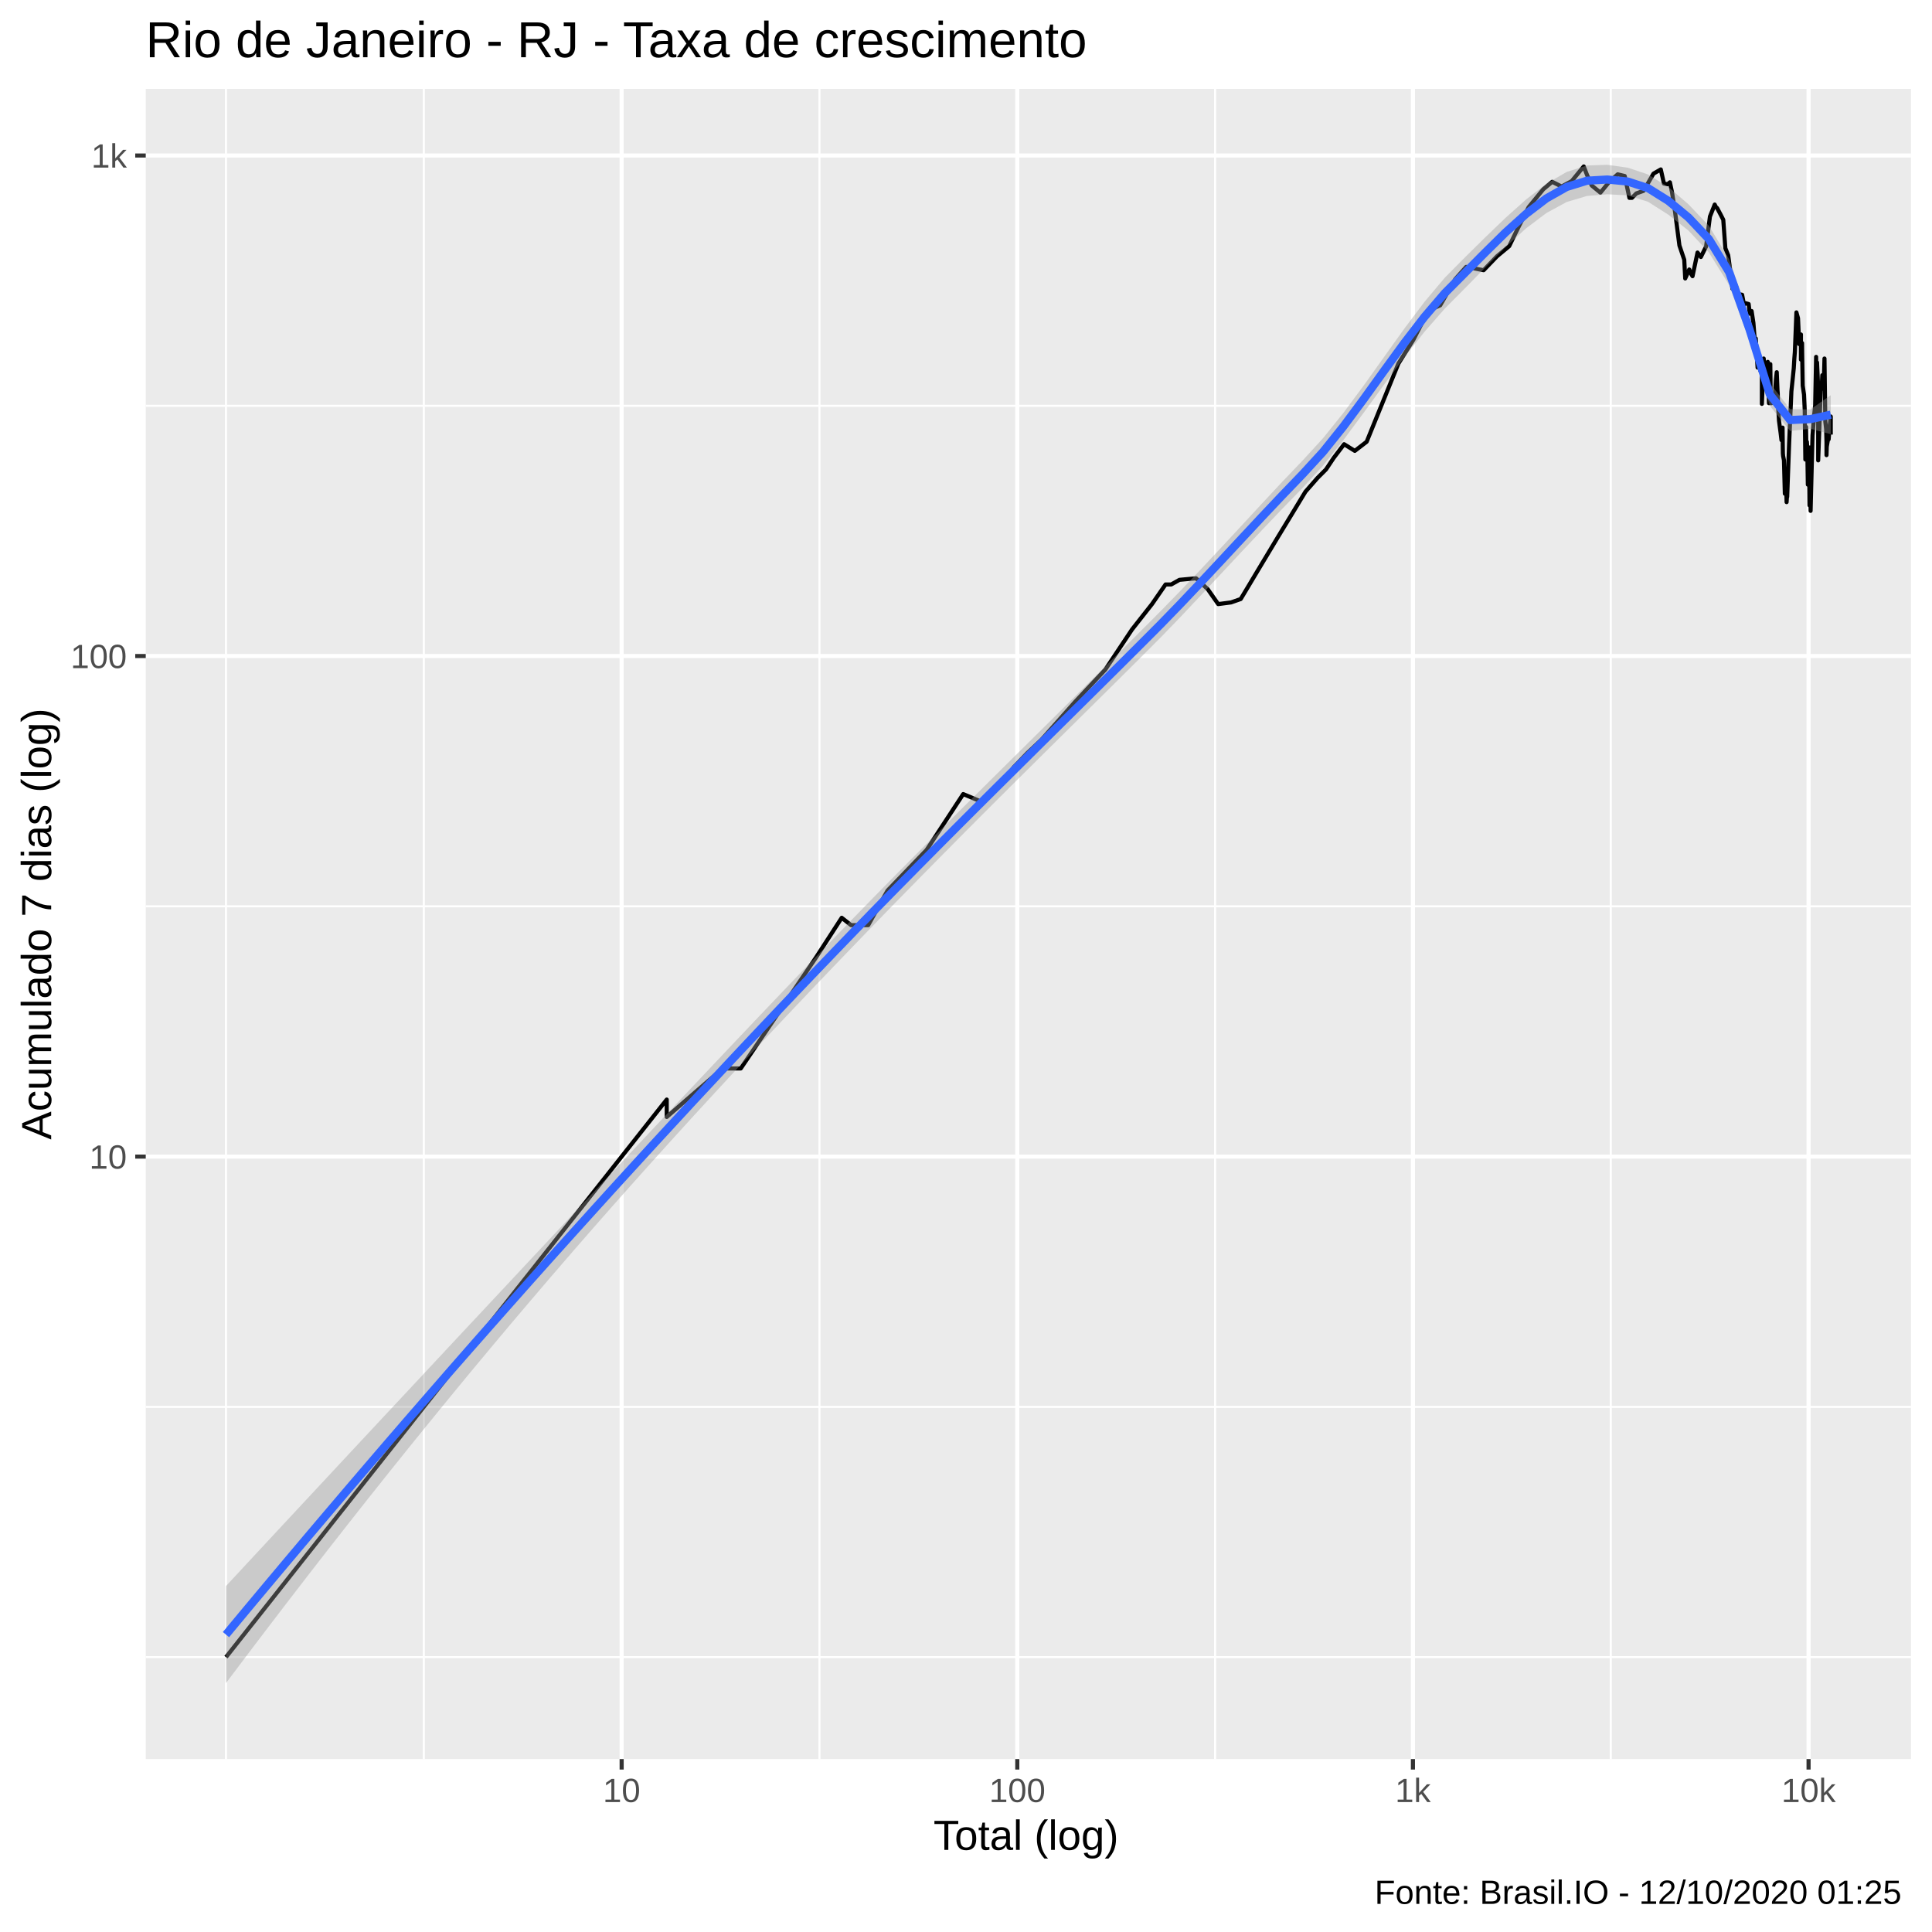
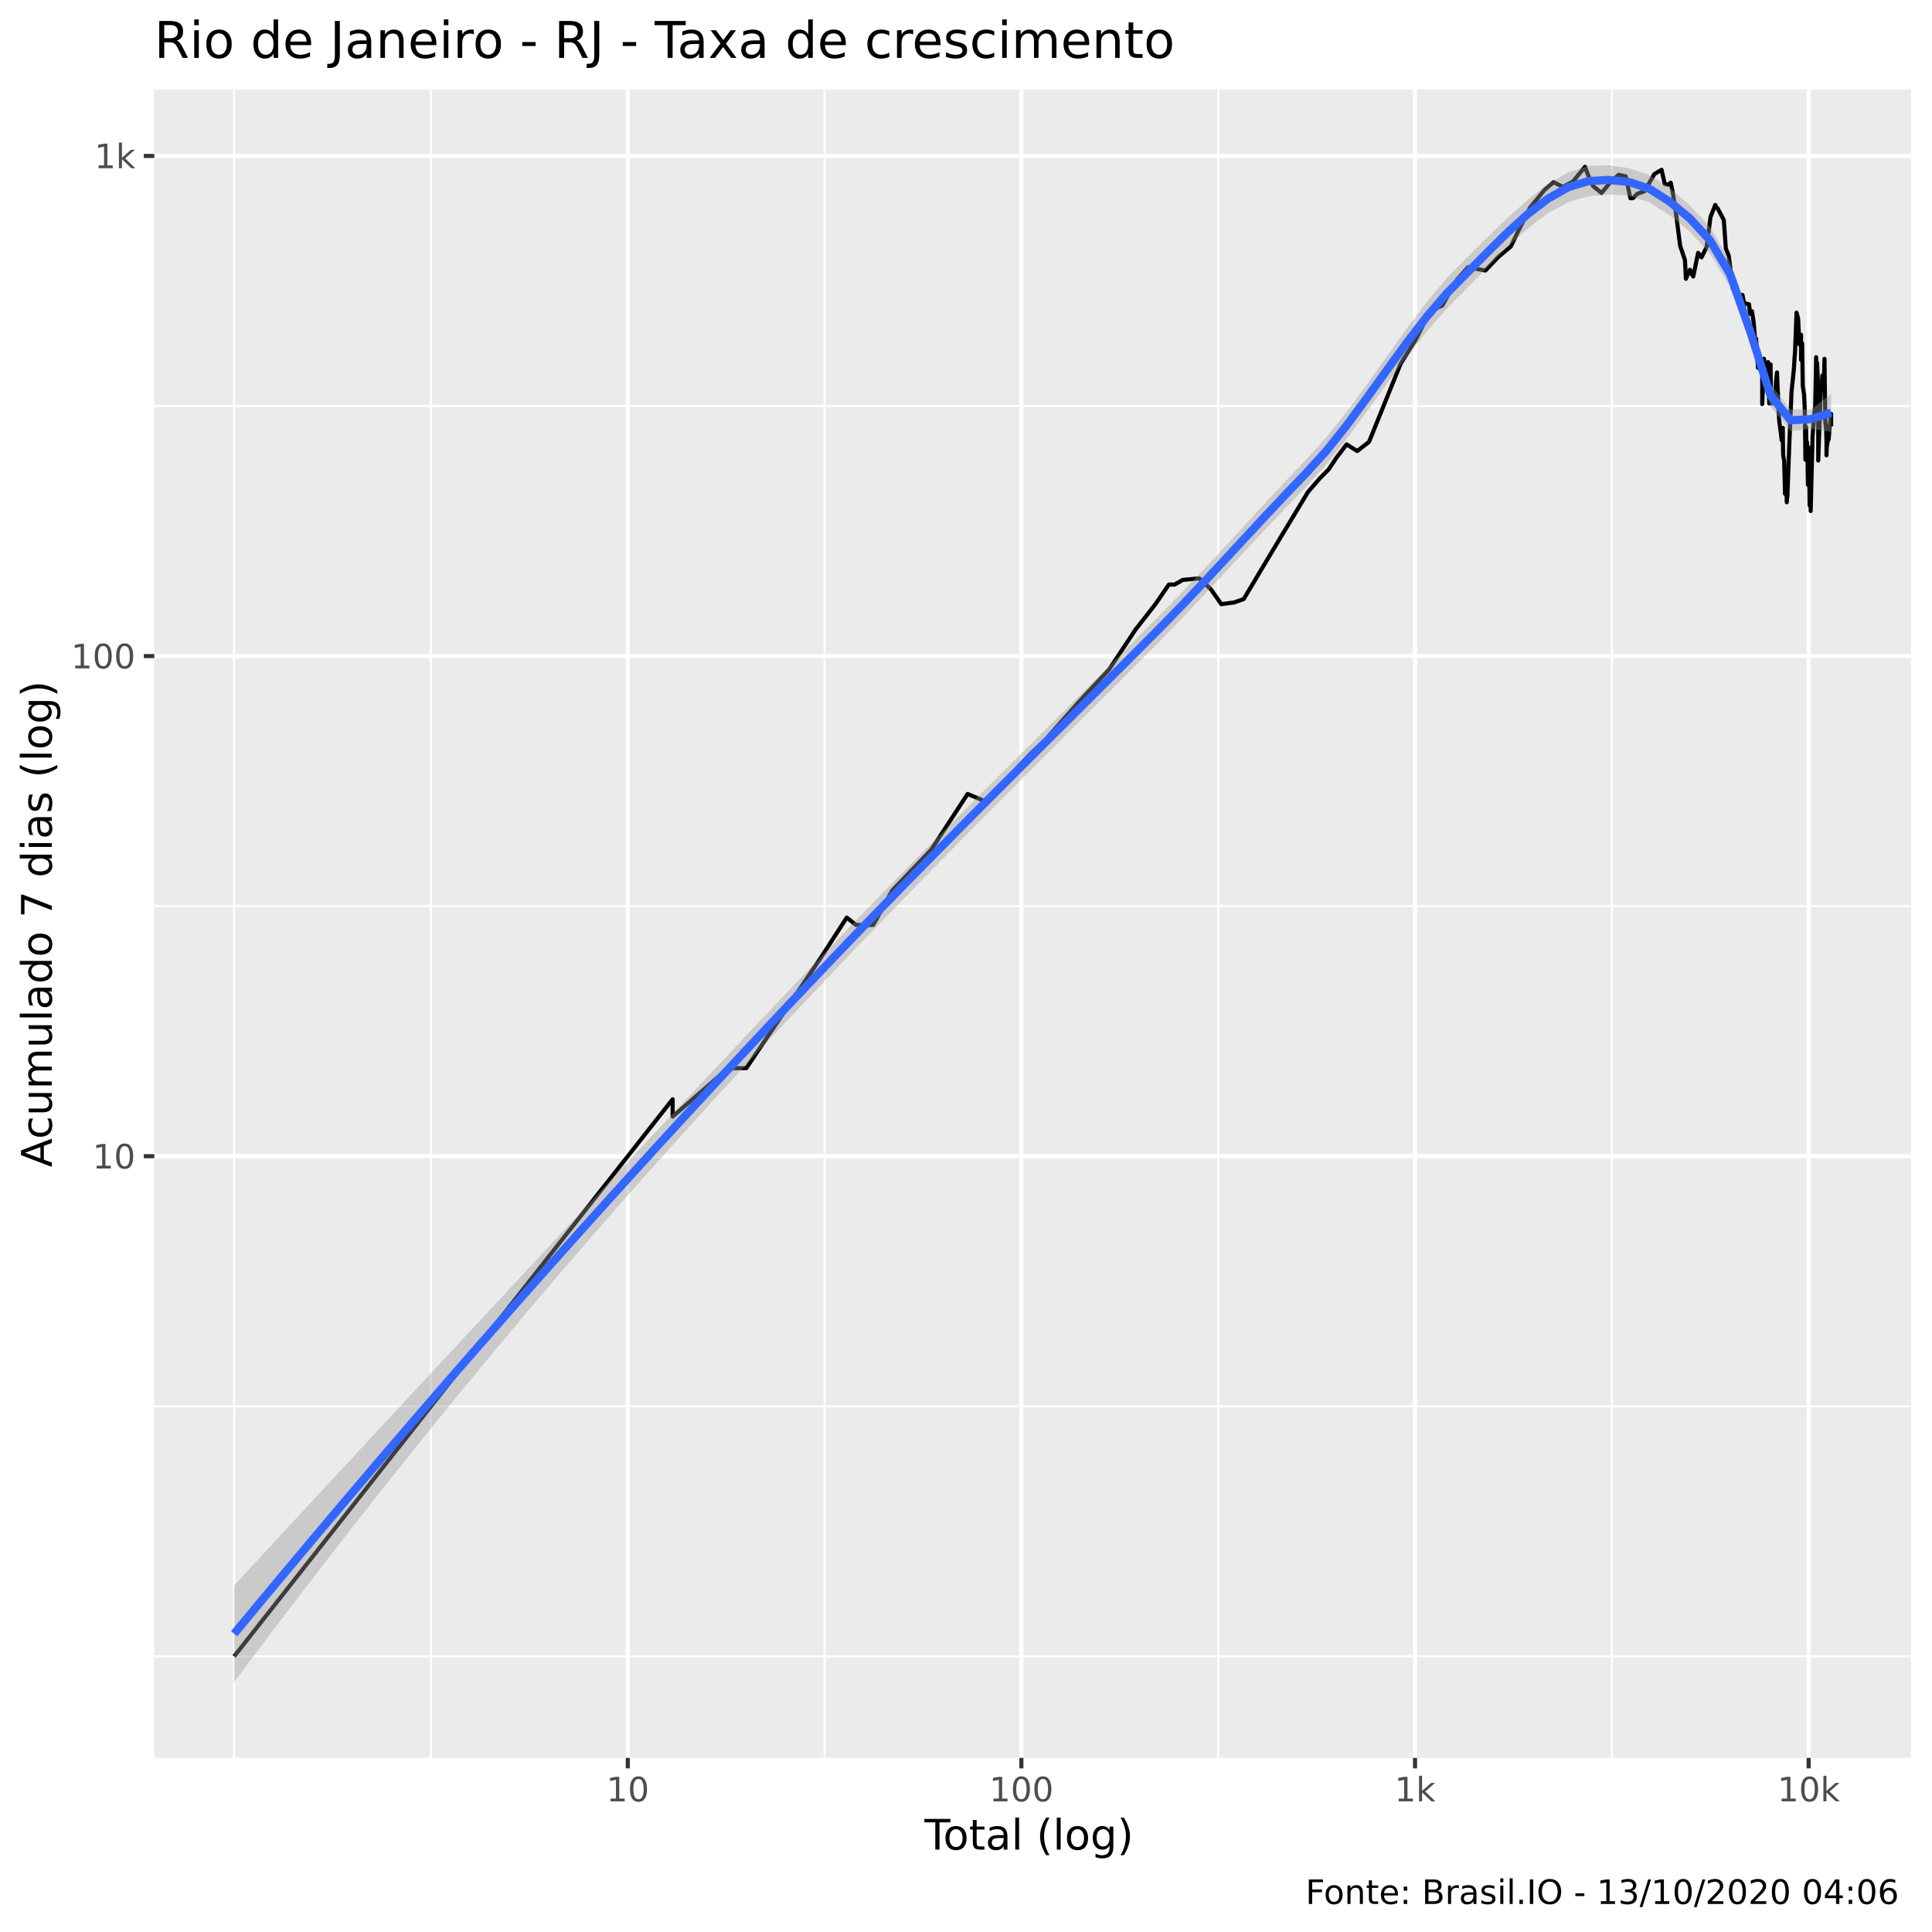
<svg xmlns="http://www.w3.org/2000/svg" viewBox="0 0 504.00 504.00">
  <defs>
    <style type="text/css">
    line, polyline, polygon, path, rect, circle {
      fill: none;
      stroke: #000000;
      stroke-linecap: round;
      stroke-linejoin: round;
      stroke-miterlimit: 10.00;
    }
  </style>
  </defs>
  <rect width="100%" height="100%" style="stroke: none; fill: #FFFFFF;" />
-   <rect x="-0" y="0.00" width="504.00" height="504.00" style="stroke-width: 1.07; stroke: #FFFFFF; fill: #FFFFFF;" />
+   <rect x="0" y="0.00" width="504.00" height="504.00" style="stroke-width: 1.07; stroke: #FFFFFF; fill: #FFFFFF;" />
  <defs>
-     <clipPath id="cpMzguMDJ8NDk4LjUyfDQ1OC44OHwyMy4xOQ==">
-       <rect x="38.02" y="23.19" width="460.50" height="435.69" />
+     <clipPath id="cpNDAuMjV8NDk4LjUyfDQ1OC41N3wyMy4zMw==">
+       <rect x="40.25" y="23.33" width="458.27" height="435.24" />
    </clipPath>
  </defs>
-   <rect x="38.02" y="23.19" width="460.50" height="435.69" style="stroke-width: 1.07; stroke: none; fill: #EBEBEB;" clip-path="url(#cpMzguMDJ8NDk4LjUyfDQ1OC44OHwyMy4xOQ==)" />
-   <polyline points="38.02,432.30 498.52,432.30 " style="stroke-width: 0.53; stroke: #FFFFFF; stroke-linecap: butt;" clip-path="url(#cpMzguMDJ8NDk4LjUyfDQ1OC44OHwyMy4xOQ==)" />
-   <polyline points="38.02,367.01 498.52,367.01 " style="stroke-width: 0.53; stroke: #FFFFFF; stroke-linecap: butt;" clip-path="url(#cpMzguMDJ8NDk4LjUyfDQ1OC44OHwyMy4xOQ==)" />
-   <polyline points="38.02,236.43 498.52,236.43 " style="stroke-width: 0.53; stroke: #FFFFFF; stroke-linecap: butt;" clip-path="url(#cpMzguMDJ8NDk4LjUyfDQ1OC44OHwyMy4xOQ==)" />
-   <polyline points="38.02,105.86 498.52,105.86 " style="stroke-width: 0.53; stroke: #FFFFFF; stroke-linecap: butt;" clip-path="url(#cpMzguMDJ8NDk4LjUyfDQ1OC44OHwyMy4xOQ==)" />
-   <polyline points="58.95,458.88 58.95,23.19 " style="stroke-width: 0.53; stroke: #FFFFFF; stroke-linecap: butt;" clip-path="url(#cpMzguMDJ8NDk4LjUyfDQ1OC44OHwyMy4xOQ==)" />
-   <polyline points="110.56,458.88 110.56,23.19 " style="stroke-width: 0.53; stroke: #FFFFFF; stroke-linecap: butt;" clip-path="url(#cpMzguMDJ8NDk4LjUyfDQ1OC44OHwyMy4xOQ==)" />
-   <polyline points="213.77,458.88 213.77,23.19 " style="stroke-width: 0.53; stroke: #FFFFFF; stroke-linecap: butt;" clip-path="url(#cpMzguMDJ8NDk4LjUyfDQ1OC44OHwyMy4xOQ==)" />
-   <polyline points="316.98,458.88 316.98,23.19 " style="stroke-width: 0.53; stroke: #FFFFFF; stroke-linecap: butt;" clip-path="url(#cpMzguMDJ8NDk4LjUyfDQ1OC44OHwyMy4xOQ==)" />
-   <polyline points="420.20,458.88 420.20,23.19 " style="stroke-width: 0.53; stroke: #FFFFFF; stroke-linecap: butt;" clip-path="url(#cpMzguMDJ8NDk4LjUyfDQ1OC44OHwyMy4xOQ==)" />
-   <polyline points="38.02,301.72 498.52,301.72 " style="stroke-width: 1.07; stroke: #FFFFFF; stroke-linecap: butt;" clip-path="url(#cpMzguMDJ8NDk4LjUyfDQ1OC44OHwyMy4xOQ==)" />
-   <polyline points="38.02,171.14 498.52,171.14 " style="stroke-width: 1.07; stroke: #FFFFFF; stroke-linecap: butt;" clip-path="url(#cpMzguMDJ8NDk4LjUyfDQ1OC44OHwyMy4xOQ==)" />
-   <polyline points="38.02,40.57 498.52,40.57 " style="stroke-width: 1.07; stroke: #FFFFFF; stroke-linecap: butt;" clip-path="url(#cpMzguMDJ8NDk4LjUyfDQ1OC44OHwyMy4xOQ==)" />
-   <polyline points="162.17,458.88 162.17,23.19 " style="stroke-width: 1.07; stroke: #FFFFFF; stroke-linecap: butt;" clip-path="url(#cpMzguMDJ8NDk4LjUyfDQ1OC44OHwyMy4xOQ==)" />
-   <polyline points="265.38,458.88 265.38,23.19 " style="stroke-width: 1.07; stroke: #FFFFFF; stroke-linecap: butt;" clip-path="url(#cpMzguMDJ8NDk4LjUyfDQ1OC44OHwyMy4xOQ==)" />
-   <polyline points="368.59,458.88 368.59,23.19 " style="stroke-width: 1.07; stroke: #FFFFFF; stroke-linecap: butt;" clip-path="url(#cpMzguMDJ8NDk4LjUyfDQ1OC44OHwyMy4xOQ==)" />
-   <polyline points="471.80,458.88 471.80,23.19 " style="stroke-width: 1.07; stroke: #FFFFFF; stroke-linecap: butt;" clip-path="url(#cpMzguMDJ8NDk4LjUyfDQ1OC44OHwyMy4xOQ==)" />
-   <polyline points="58.95,432.30 108.20,370.00 131.10,341.03 139.27,330.69 139.27,330.69 157.44,307.70 173.93,286.84 173.93,291.38 188.51,278.73 193.24,278.73 212.88,249.76 219.58,239.42 222.01,241.34 226.49,241.34 231.53,232.32 241.73,221.71 251.27,207.15 256.48,209.33 261.64,204.03 264.47,200.11 267.99,196.45 271.64,193.02 280.46,183.09 288.36,174.65 295.31,164.21 300.52,157.59 304.06,152.47 305.54,152.47 307.69,151.26 312.01,150.86 315.07,153.71 317.79,157.59 321.15,157.15 323.66,156.27 325.45,153.29 328.07,148.91 333.39,140.06 337.16,133.86 340.55,128.27 343.71,124.66 345.92,122.45 347.95,119.41 350.64,115.88 353.43,117.62 356.52,115.24 364.80,94.84 368.68,88.69 372.54,81.14 373.91,80.44 375.70,79.65 379.62,72.84 382.47,69.63 387.03,70.49 390.52,66.86 393.70,64.22 395.95,59.59 398.75,54.08 402.59,49.38 404.92,47.43 407.38,48.66 410.02,47.24 413.15,43.42 414.02,45.67 415.24,48.40 417.50,50.25 419.81,47.43 422.01,45.48 423.84,45.92 425.06,51.61 425.73,51.61 426.88,50.45 428.76,49.78 431.34,45.30 433.25,44.20 434.07,47.88 435.01,48.07 435.63,47.56 436.17,50.12 436.98,55.32 438.11,64.04 439.37,67.77 439.62,72.64 440.67,70.30 441.12,71.36 441.53,72.05 442.83,65.88 443.71,67.04 445.07,64.30 446.07,56.50 447.32,53.36 447.63,54.01 447.96,54.29 448.90,56.06 449.55,57.34 450.09,64.74 450.83,66.59 451.56,71.95 451.75,73.35 451.92,75.30 452.84,74.47 453.30,76.46 453.78,76.78 454.46,76.89 454.97,79.54 455.16,79.31 455.33,79.09 456.17,79.31 456.46,81.84 456.94,81.14 457.41,84.23 457.71,88.03 457.76,90.85 458.03,88.30 458.50,95.89 458.91,92.67 459.20,96.64 459.62,97.41 459.62,105.36 460.10,93.53 460.28,95.74 460.64,97.88 461.16,94.40 461.31,98.03 461.47,105.18 461.82,94.99 461.93,105.18 462.10,105.18 462.49,103.78 463.02,102.93 463.29,98.98 463.50,97.10 463.69,101.75 463.76,102.59 463.83,105.54 464.09,109.80 464.51,112.96 464.73,114.82 465.02,111.55 465.07,116.52 465.10,118.28 465.16,118.96 465.38,120.10 465.61,128.80 465.90,124.91 466.07,130.99 466.14,129.89 466.20,128.00 466.22,129.61 466.73,115.66 467.32,102.08 467.71,98.35 467.94,96.04 468.09,93.53 468.22,91.82 468.63,81.49 469.05,83.02 469.35,89.76 469.81,87.25 469.81,93.82 470.10,89.49 470.13,92.11 470.27,100.59 470.61,102.93 470.80,106.98 470.96,119.87 471.14,111.36 471.26,118.73 471.36,115.24 471.46,116.74 471.61,126.43 471.92,119.41 472.04,131.84 472.13,116.74 472.31,123.18 472.32,128.00 472.33,133.27 472.83,113.57 473.26,108.28 473.52,105.72 473.77,93.10 473.86,98.98 473.97,95.59 474.01,94.55 474.31,101.25 474.31,120.10 474.96,101.91 475.22,101.08 475.39,97.88 475.45,99.46 475.48,99.94 475.77,100.10 475.95,93.53 476.17,109.99 476.39,111.95 476.48,115.45 476.48,118.73 476.55,116.52 476.87,114.61 477.04,114.61 477.33,110.96 477.59,108.65 477.59,113.37 477.59,113.37 " style="stroke-width: 1.07; stroke-linecap: butt;" clip-path="url(#cpMzguMDJ8NDk4LjUyfDQ1OC44OHwyMy4xOQ==)" />
-   <polygon points="58.95,413.76 64.25,408.05 69.55,402.35 74.85,396.65 80.15,390.96 85.45,385.27 90.75,379.58 96.05,373.90 101.35,368.22 106.65,362.55 111.95,356.87 117.24,351.20 122.54,345.53 127.84,339.87 133.14,334.20 138.44,328.53 143.74,322.87 149.04,317.20 154.34,311.54 159.64,305.88 164.94,300.23 170.24,294.58 175.54,288.94 180.83,283.30 186.13,277.68 191.43,272.08 196.73,266.49 202.03,260.92 207.33,255.37 212.63,249.85 217.93,244.35 223.23,238.88 228.53,233.45 233.83,228.06 239.13,222.72 244.43,217.41 249.72,212.13 255.02,206.87 260.32,201.61 265.62,196.36 270.92,191.12 276.22,185.87 281.52,180.61 286.82,175.35 292.12,170.07 297.42,164.79 302.72,159.48 308.02,154.04 313.31,148.47 318.61,142.81 323.91,137.09 329.21,131.36 334.51,125.68 339.81,120.13 345.11,114.35 350.41,107.76 355.71,100.62 361.01,93.19 366.31,85.78 371.61,78.74 376.90,72.45 382.20,67.10 387.50,61.87 392.80,56.78 398.10,52.04 403.40,47.94 408.70,44.85 414.00,43.17 419.30,42.99 424.60,43.74 429.90,45.51 435.20,48.77 440.49,53.32 445.79,58.90 451.09,67.64 456.39,82.85 461.69,99.96 466.99,106.74 472.29,106.81 477.59,103.08 477.59,113.26 472.29,111.85 466.99,112.42 461.69,105.85 456.39,88.96 451.09,74.36 445.79,65.85 440.49,60.17 435.20,55.99 429.90,52.63 424.60,50.96 419.30,50.68 414.00,51.12 408.70,52.69 403.40,55.58 398.10,59.57 392.80,64.41 387.50,69.74 382.20,75.17 376.90,80.50 371.61,86.55 366.31,93.27 361.01,100.42 355.71,107.72 350.41,114.86 345.11,121.50 339.81,127.28 334.51,132.73 329.21,138.29 323.91,143.92 318.61,149.60 313.31,155.27 308.02,160.88 302.72,166.36 297.42,171.67 292.12,176.94 286.82,182.19 281.52,187.43 276.22,192.68 270.92,197.93 265.62,203.19 260.32,208.46 255.02,213.76 249.72,219.09 244.43,224.44 239.13,229.81 233.83,235.22 228.53,240.66 223.23,246.14 217.93,251.65 212.63,257.19 207.33,262.77 202.03,268.38 196.73,274.03 191.43,279.72 186.13,285.45 180.83,291.22 175.54,297.04 170.24,302.91 164.94,308.83 159.64,314.80 154.34,320.83 149.04,326.92 143.74,333.06 138.44,339.26 133.14,345.51 127.84,351.83 122.54,358.20 117.24,364.63 111.95,371.12 106.65,377.66 101.35,384.26 96.05,390.92 90.75,397.64 85.45,404.40 80.15,411.23 74.85,418.11 69.55,425.04 64.25,432.03 58.95,439.07 " style="stroke-width: 0.00; stroke: none; fill: #999999; fill-opacity: 0.40;" clip-path="url(#cpMzguMDJ8NDk4LjUyfDQ1OC44OHwyMy4xOQ==)" />
-   <polyline points="58.95,413.76 64.25,408.05 69.55,402.35 74.85,396.65 80.15,390.96 85.45,385.27 90.75,379.58 96.05,373.90 101.35,368.22 106.65,362.55 111.95,356.87 117.24,351.20 122.54,345.53 127.84,339.87 133.14,334.20 138.44,328.53 143.74,322.87 149.04,317.20 154.34,311.54 159.64,305.88 164.94,300.23 170.24,294.58 175.54,288.94 180.83,283.30 186.13,277.68 191.43,272.08 196.73,266.49 202.03,260.92 207.33,255.37 212.63,249.85 217.93,244.35 223.23,238.88 228.53,233.45 233.83,228.06 239.13,222.72 244.43,217.41 249.72,212.13 255.02,206.87 260.32,201.61 265.62,196.36 270.92,191.12 276.22,185.87 281.52,180.61 286.82,175.35 292.12,170.07 297.42,164.79 302.72,159.48 308.02,154.04 313.31,148.47 318.61,142.81 323.91,137.09 329.21,131.36 334.51,125.68 339.81,120.13 345.11,114.35 350.41,107.76 355.71,100.62 361.01,93.19 366.31,85.78 371.61,78.74 376.90,72.45 382.20,67.10 387.50,61.87 392.80,56.78 398.10,52.04 403.40,47.94 408.70,44.85 414.00,43.17 419.30,42.99 424.60,43.74 429.90,45.51 435.20,48.77 440.49,53.32 445.79,58.90 451.09,67.64 456.39,82.85 461.69,99.96 466.99,106.74 472.29,106.81 477.59,103.08 " style="stroke-width: 2.13; stroke: none;" clip-path="url(#cpMzguMDJ8NDk4LjUyfDQ1OC44OHwyMy4xOQ==)" />
-   <polyline points="477.59,113.26 472.29,111.85 466.99,112.42 461.69,105.85 456.39,88.96 451.09,74.36 445.79,65.85 440.49,60.17 435.20,55.99 429.90,52.63 424.60,50.96 419.30,50.68 414.00,51.12 408.70,52.69 403.40,55.58 398.10,59.57 392.80,64.41 387.50,69.74 382.20,75.17 376.90,80.50 371.61,86.55 366.31,93.27 361.01,100.42 355.71,107.72 350.41,114.86 345.11,121.50 339.81,127.28 334.51,132.73 329.21,138.29 323.91,143.92 318.61,149.60 313.31,155.27 308.02,160.88 302.72,166.36 297.42,171.67 292.12,176.94 286.82,182.19 281.52,187.43 276.22,192.68 270.92,197.93 265.62,203.19 260.32,208.46 255.02,213.76 249.72,219.09 244.43,224.44 239.13,229.81 233.83,235.22 228.53,240.66 223.23,246.14 217.93,251.65 212.63,257.19 207.33,262.77 202.03,268.38 196.73,274.03 191.43,279.72 186.13,285.45 180.83,291.22 175.54,297.04 170.24,302.91 164.94,308.83 159.64,314.80 154.34,320.83 149.04,326.92 143.74,333.06 138.44,339.26 133.14,345.51 127.84,351.83 122.54,358.20 117.24,364.63 111.95,371.12 106.65,377.66 101.35,384.26 96.05,390.92 90.75,397.64 85.45,404.40 80.15,411.23 74.85,418.11 69.55,425.04 64.25,432.03 58.95,439.07 " style="stroke-width: 2.13; stroke: none;" clip-path="url(#cpMzguMDJ8NDk4LjUyfDQ1OC44OHwyMy4xOQ==)" />
-   <polyline points="58.95,426.42 64.25,420.04 69.55,413.70 74.85,407.38 80.15,401.09 85.45,394.84 90.75,388.61 96.05,382.41 101.35,376.24 106.65,370.10 111.95,364.00 117.24,357.92 122.54,351.87 127.84,345.85 133.14,339.86 138.44,333.89 143.74,327.96 149.04,322.06 154.34,316.19 159.64,310.34 164.94,304.53 170.24,298.74 175.54,292.99 180.83,287.26 186.13,281.57 191.43,275.90 196.73,270.26 202.03,264.65 207.33,259.07 212.63,253.52 217.93,248.00 223.23,242.51 228.53,237.05 233.83,231.64 239.13,226.27 244.43,220.92 249.72,215.61 255.02,210.31 260.32,205.04 265.62,199.78 270.92,194.52 276.22,189.27 281.52,184.02 286.82,178.77 292.12,173.51 297.42,168.23 302.72,162.92 308.02,157.46 313.31,151.87 318.61,146.20 323.91,140.50 329.21,134.82 334.51,129.21 339.81,123.70 345.11,117.92 350.41,111.31 355.71,104.17 361.01,96.80 366.31,89.53 371.61,82.65 376.90,76.47 382.20,71.14 387.50,65.81 392.80,60.59 398.10,55.81 403.40,51.76 408.70,48.77 414.00,47.14 419.30,46.83 424.60,47.35 429.90,49.07 435.20,52.38 440.49,56.75 445.79,62.37 451.09,71.00 456.39,85.91 461.69,102.91 466.99,109.58 472.29,109.33 477.59,108.17 " style="stroke-width: 2.13; stroke: #3366FF; stroke-linecap: butt;" clip-path="url(#cpMzguMDJ8NDk4LjUyfDQ1OC44OHwyMy4xOQ==)" />
+   <rect x="40.25" y="23.33" width="458.27" height="435.24" style="stroke-width: 1.07; stroke: none; fill: #EBEBEB;" clip-path="url(#cpNDAuMjV8NDk4LjUyfDQ1OC41N3wyMy4zMw==)" />
+   <polyline points="40.25,432.10 498.52,432.10 " style="stroke-width: 0.53; stroke: #FFFFFF; stroke-linecap: butt;" clip-path="url(#cpNDAuMjV8NDk4LjUyfDQ1OC41N3wyMy4zMw==)" />
+   <polyline points="40.25,366.86 498.52,366.86 " style="stroke-width: 0.53; stroke: #FFFFFF; stroke-linecap: butt;" clip-path="url(#cpNDAuMjV8NDk4LjUyfDQ1OC41N3wyMy4zMw==)" />
+   <polyline points="40.25,236.39 498.52,236.39 " style="stroke-width: 0.53; stroke: #FFFFFF; stroke-linecap: butt;" clip-path="url(#cpNDAuMjV8NDk4LjUyfDQ1OC41N3wyMy4zMw==)" />
+   <polyline points="40.25,105.91 498.52,105.91 " style="stroke-width: 0.53; stroke: #FFFFFF; stroke-linecap: butt;" clip-path="url(#cpNDAuMjV8NDk4LjUyfDQ1OC41N3wyMy4zMw==)" />
+   <polyline points="61.08,458.57 61.08,23.33 " style="stroke-width: 0.53; stroke: #FFFFFF; stroke-linecap: butt;" clip-path="url(#cpNDAuMjV8NDk4LjUyfDQ1OC41N3wyMy4zMw==)" />
+   <polyline points="112.43,458.57 112.43,23.33 " style="stroke-width: 0.53; stroke: #FFFFFF; stroke-linecap: butt;" clip-path="url(#cpNDAuMjV8NDk4LjUyfDQ1OC41N3wyMy4zMw==)" />
+   <polyline points="215.11,458.57 215.11,23.33 " style="stroke-width: 0.53; stroke: #FFFFFF; stroke-linecap: butt;" clip-path="url(#cpNDAuMjV8NDk4LjUyfDQ1OC41N3wyMy4zMw==)" />
+   <polyline points="317.80,458.57 317.80,23.33 " style="stroke-width: 0.53; stroke: #FFFFFF; stroke-linecap: butt;" clip-path="url(#cpNDAuMjV8NDk4LjUyfDQ1OC41N3wyMy4zMw==)" />
+   <polyline points="420.48,458.57 420.48,23.33 " style="stroke-width: 0.53; stroke: #FFFFFF; stroke-linecap: butt;" clip-path="url(#cpNDAuMjV8NDk4LjUyfDQ1OC41N3wyMy4zMw==)" />
+   <polyline points="40.25,301.62 498.52,301.62 " style="stroke-width: 1.07; stroke: #FFFFFF; stroke-linecap: butt;" clip-path="url(#cpNDAuMjV8NDk4LjUyfDQ1OC41N3wyMy4zMw==)" />
+   <polyline points="40.25,171.15 498.52,171.15 " style="stroke-width: 1.07; stroke: #FFFFFF; stroke-linecap: butt;" clip-path="url(#cpNDAuMjV8NDk4LjUyfDQ1OC41N3wyMy4zMw==)" />
+   <polyline points="40.25,40.68 498.52,40.68 " style="stroke-width: 1.07; stroke: #FFFFFF; stroke-linecap: butt;" clip-path="url(#cpNDAuMjV8NDk4LjUyfDQ1OC41N3wyMy4zMw==)" />
+   <polyline points="163.77,458.57 163.77,23.33 " style="stroke-width: 1.07; stroke: #FFFFFF; stroke-linecap: butt;" clip-path="url(#cpNDAuMjV8NDk4LjUyfDQ1OC41N3wyMy4zMw==)" />
+   <polyline points="266.45,458.57 266.45,23.33 " style="stroke-width: 1.07; stroke: #FFFFFF; stroke-linecap: butt;" clip-path="url(#cpNDAuMjV8NDk4LjUyfDQ1OC41N3wyMy4zMw==)" />
+   <polyline points="369.14,458.57 369.14,23.33 " style="stroke-width: 1.07; stroke: #FFFFFF; stroke-linecap: butt;" clip-path="url(#cpNDAuMjV8NDk4LjUyfDQ1OC41N3wyMy4zMw==)" />
+   <polyline points="471.82,458.57 471.82,23.33 " style="stroke-width: 1.07; stroke: #FFFFFF; stroke-linecap: butt;" clip-path="url(#cpNDAuMjV8NDk4LjUyfDQ1OC41N3wyMy4zMw==)" />
+   <polyline points="61.08,432.10 110.08,369.85 132.86,340.90 140.99,330.57 140.99,330.57 159.07,307.59 175.47,286.76 175.47,291.29 189.98,278.65 194.68,278.65 214.22,249.70 220.89,239.37 223.30,241.29 227.77,241.29 232.78,232.28 242.92,221.67 252.42,207.12 257.60,209.30 262.74,204.00 265.55,200.09 269.05,196.44 272.69,193.00 281.46,183.09 289.32,174.66 296.24,164.22 301.41,157.61 304.93,152.49 306.42,152.49 308.55,151.28 312.85,150.88 315.89,153.73 318.60,157.61 321.94,157.16 324.44,156.28 326.22,153.31 328.83,148.93 334.12,140.09 337.87,133.89 341.24,128.30 344.38,124.70 346.58,122.49 348.60,119.46 351.28,115.93 354.05,117.66 357.13,115.29 365.37,94.91 369.23,88.76 373.06,81.21 374.43,80.52 376.22,79.73 380.11,72.93 382.95,69.72 387.49,70.57 390.95,66.95 394.12,64.31 396.36,59.68 399.15,54.18 402.96,49.49 405.28,47.53 407.73,48.76 410.36,47.34 413.47,43.52 414.33,45.77 415.55,48.50 417.80,50.35 420.09,47.53 422.29,45.59 424.11,46.02 425.32,51.71 425.99,51.71 427.13,50.55 429.00,49.88 431.57,45.40 433.46,44.30 434.28,47.98 435.22,48.18 435.84,47.66 436.37,50.22 437.18,55.41 438.30,64.13 439.55,67.85 439.80,72.73 440.85,70.38 441.29,71.44 441.71,72.13 442.99,65.96 443.87,67.13 445.23,64.39 446.22,56.60 447.46,53.46 447.78,54.10 448.10,54.39 449.04,56.15 449.69,57.43 450.22,64.82 450.96,66.68 451.68,72.03 451.87,73.43 452.04,75.38 452.95,74.55 453.41,76.54 453.89,76.86 454.57,76.97 455.07,79.61 455.26,79.39 455.43,79.16 456.27,79.39 456.56,81.91 457.04,81.21 457.51,84.31 457.80,88.10 457.85,90.92 458.12,88.37 458.59,95.95 458.99,92.74 459.29,96.71 459.71,97.48 459.71,105.42 460.19,93.60 460.36,95.80 460.72,97.94 461.24,94.47 461.38,98.10 461.54,105.24 461.89,95.06 462.00,105.24 462.17,105.24 462.56,103.84 463.08,102.98 463.35,99.04 463.57,97.17 463.75,101.81 463.82,102.64 463.89,105.60 464.15,109.85 464.57,113.01 464.79,114.87 465.08,111.61 465.13,116.57 465.16,118.33 465.21,119.00 465.43,120.14 465.66,128.84 465.95,124.95 466.12,131.03 466.19,129.92 466.25,128.04 466.27,129.65 466.78,115.71 467.36,102.14 467.75,98.41 467.98,96.10 468.13,93.60 468.26,91.89 468.66,81.56 469.08,83.10 469.39,89.83 469.84,87.32 469.84,93.89 470.13,89.56 470.16,92.17 470.29,100.65 470.63,102.98 470.82,107.04 470.98,119.91 471.16,111.41 471.29,118.78 471.38,115.29 471.48,116.79 471.63,126.47 471.94,119.46 472.06,131.87 472.15,116.79 472.32,123.22 472.34,128.04 472.35,133.31 472.85,113.62 473.27,108.33 473.53,105.77 473.78,93.17 473.87,99.04 473.98,95.65 474.02,94.61 474.32,101.31 474.32,120.14 474.97,101.97 475.23,101.14 475.40,97.94 475.46,99.52 475.49,100.00 475.77,100.16 475.95,93.60 476.17,110.04 476.39,112.00 476.48,115.50 476.48,118.78 476.55,116.57 476.87,114.66 477.04,114.66 477.33,111.01 477.58,108.71 477.67,108.90 477.69,107.96 477.69,111.21 " style="stroke-width: 1.07; stroke-linecap: butt;" clip-path="url(#cpNDAuMjV8NDk4LjUyfDQ1OC41N3wyMy4zMw==)" />
+   <polygon points="61.08,413.60 66.36,407.89 71.63,402.19 76.91,396.49 82.18,390.80 87.45,385.11 92.73,379.43 98.00,373.75 103.27,368.08 108.55,362.40 113.82,356.73 119.09,351.06 124.37,345.40 129.64,339.73 134.91,334.07 140.19,328.40 145.46,322.74 150.73,317.08 156.01,311.42 161.28,305.76 166.55,300.11 171.83,294.46 177.10,288.83 182.37,283.20 187.65,277.58 192.92,271.98 198.20,266.39 203.47,260.83 208.74,255.28 214.02,249.76 219.29,244.26 224.56,238.79 229.84,233.36 235.11,227.98 240.38,222.63 245.66,217.32 250.93,212.03 256.20,206.75 261.48,201.49 266.75,196.24 272.02,190.98 277.30,185.72 282.57,180.46 287.84,175.19 293.12,169.92 298.39,164.63 303.67,159.33 308.94,153.89 314.21,148.33 319.49,142.67 324.76,136.95 330.03,131.23 335.31,125.56 340.58,120.03 345.85,114.24 351.13,107.66 356.40,100.52 361.67,93.11 366.95,85.72 372.22,78.71 377.49,72.45 382.77,67.12 388.04,61.89 393.31,56.80 398.59,52.07 403.86,47.99 409.13,44.92 414.41,43.27 419.68,43.11 424.96,43.88 430.23,45.67 435.50,48.96 440.78,53.54 446.05,59.18 451.32,68.17 456.60,83.50 461.87,100.22 467.14,106.84 472.42,106.83 477.69,102.68 477.69,112.64 472.42,111.83 467.14,112.47 461.87,106.06 456.60,89.53 451.32,74.82 446.05,66.09 440.78,60.35 435.50,56.16 430.23,52.76 424.96,51.07 419.68,50.75 414.41,51.18 409.13,52.73 403.86,55.60 398.59,59.57 393.31,64.39 388.04,69.72 382.77,75.14 377.49,80.45 372.22,86.48 366.95,93.18 361.67,100.31 356.40,107.59 351.13,114.72 345.85,121.35 340.58,127.13 335.31,132.58 330.03,138.13 324.76,143.75 319.49,149.42 314.21,155.08 308.94,160.69 303.67,166.16 298.39,171.47 293.12,176.74 287.84,181.99 282.57,187.24 277.30,192.49 272.02,197.75 266.75,203.02 261.48,208.30 256.20,213.61 250.93,218.94 245.66,224.30 240.38,229.68 235.11,235.10 229.84,240.54 224.56,246.01 219.29,251.52 214.02,257.06 208.74,262.64 203.47,268.25 198.20,273.89 192.92,279.58 187.65,285.31 182.37,291.08 177.10,296.90 171.83,302.76 166.55,308.68 161.28,314.65 156.01,320.67 150.73,326.75 145.46,332.89 140.19,339.08 134.91,345.33 129.64,351.64 124.37,358.01 119.09,364.43 113.82,370.92 108.55,377.45 103.27,384.05 98.00,390.70 92.73,397.40 87.45,404.16 82.18,410.98 76.91,417.85 71.63,424.78 66.36,431.76 61.08,438.79 " style="stroke-width: 0.00; stroke: none; fill: #999999; fill-opacity: 0.40;" clip-path="url(#cpNDAuMjV8NDk4LjUyfDQ1OC41N3wyMy4zMw==)" />
+   <polyline points="61.08,413.60 66.36,407.89 71.63,402.19 76.91,396.49 82.18,390.80 87.45,385.11 92.73,379.43 98.00,373.75 103.27,368.08 108.55,362.40 113.82,356.73 119.09,351.06 124.37,345.40 129.64,339.73 134.91,334.07 140.19,328.40 145.46,322.74 150.73,317.08 156.01,311.42 161.28,305.76 166.55,300.11 171.83,294.46 177.10,288.83 182.37,283.20 187.65,277.58 192.92,271.98 198.20,266.39 203.47,260.83 208.74,255.28 214.02,249.76 219.29,244.26 224.56,238.79 229.84,233.36 235.11,227.98 240.38,222.63 245.66,217.32 250.93,212.03 256.20,206.75 261.48,201.49 266.75,196.24 272.02,190.98 277.30,185.72 282.57,180.46 287.84,175.19 293.12,169.92 298.39,164.63 303.67,159.33 308.94,153.89 314.21,148.33 319.49,142.67 324.76,136.95 330.03,131.23 335.31,125.56 340.58,120.03 345.85,114.24 351.13,107.66 356.40,100.52 361.67,93.11 366.95,85.72 372.22,78.71 377.49,72.45 382.77,67.12 388.04,61.89 393.31,56.80 398.59,52.07 403.86,47.99 409.13,44.92 414.41,43.27 419.68,43.11 424.96,43.88 430.23,45.67 435.50,48.96 440.78,53.54 446.05,59.18 451.32,68.17 456.60,83.50 461.87,100.22 467.14,106.84 472.42,106.83 477.69,102.68 " style="stroke-width: 2.13; stroke: none;" clip-path="url(#cpNDAuMjV8NDk4LjUyfDQ1OC41N3wyMy4zMw==)" />
+   <polyline points="477.69,112.64 472.42,111.83 467.14,112.47 461.87,106.06 456.60,89.53 451.32,74.82 446.05,66.09 440.78,60.35 435.50,56.16 430.23,52.76 424.96,51.07 419.68,50.75 414.41,51.18 409.13,52.73 403.86,55.60 398.59,59.57 393.31,64.39 388.04,69.72 382.77,75.14 377.49,80.45 372.22,86.48 366.95,93.18 361.67,100.31 356.40,107.59 351.13,114.72 345.85,121.35 340.58,127.13 335.31,132.58 330.03,138.13 324.76,143.75 319.49,149.42 314.21,155.08 308.94,160.69 303.67,166.16 298.39,171.47 293.12,176.74 287.84,181.99 282.57,187.24 277.30,192.49 272.02,197.75 266.75,203.02 261.48,208.30 256.20,213.61 250.93,218.94 245.66,224.30 240.38,229.68 235.11,235.10 229.84,240.54 224.56,246.01 219.29,251.52 214.02,257.06 208.74,262.64 203.47,268.25 198.20,273.89 192.92,279.58 187.65,285.31 182.37,291.08 177.10,296.90 171.83,302.76 166.55,308.68 161.28,314.65 156.01,320.67 150.73,326.75 145.46,332.89 140.19,339.08 134.91,345.33 129.64,351.64 124.37,358.01 119.09,364.43 113.82,370.92 108.55,377.45 103.27,384.05 98.00,390.70 92.73,397.40 87.45,404.16 82.18,410.98 76.91,417.85 71.63,424.78 66.36,431.76 61.08,438.79 " style="stroke-width: 2.13; stroke: none;" clip-path="url(#cpNDAuMjV8NDk4LjUyfDQ1OC41N3wyMy4zMw==)" />
+   <polyline points="61.08,426.19 66.36,419.82 71.63,413.48 76.91,407.17 82.18,400.89 87.45,394.64 92.73,388.42 98.00,382.22 103.27,376.06 108.55,369.93 113.82,363.82 119.09,357.75 124.37,351.70 129.64,345.69 134.91,339.70 140.19,333.74 145.46,327.81 150.73,321.92 156.01,316.05 161.28,310.21 166.55,304.39 171.83,298.61 177.10,292.86 182.37,287.14 187.65,281.44 192.92,275.78 198.20,270.14 203.47,264.54 208.74,258.96 214.02,253.41 219.29,247.89 224.56,242.40 229.84,236.95 235.11,231.54 240.38,226.16 245.66,220.81 250.93,215.48 256.20,210.18 261.48,204.90 266.75,199.63 272.02,194.36 277.30,189.11 282.57,183.85 287.84,178.59 293.12,173.33 298.39,168.05 303.67,162.74 308.94,157.29 314.21,151.71 319.49,146.04 324.76,140.35 330.03,134.68 335.31,129.07 340.58,123.58 345.85,117.80 351.13,111.19 356.40,104.06 361.67,96.71 366.95,89.45 372.22,82.59 377.49,76.45 382.77,71.13 388.04,65.81 393.31,60.60 398.59,55.82 403.86,51.80 409.13,48.82 414.41,47.23 419.68,46.93 424.96,47.47 430.23,49.22 435.50,52.56 440.78,56.94 446.05,62.64 451.32,71.50 456.60,86.52 461.87,103.14 467.14,109.65 472.42,109.33 477.69,107.66 " style="stroke-width: 2.13; stroke: #3366FF; stroke-linecap: butt;" clip-path="url(#cpNDAuMjV8NDk4LjUyfDQ1OC41N3wyMy4zMw==)" />
  <defs>
    <clipPath id="cpMC4wMHw1MDQuMDB8NTA0LjAwfDAuMDA=">
      <rect x="0.00" y="0.00" width="504.00" height="504.00" />
    </clipPath>
  </defs>
  <g clip-path="url(#cpMC4wMHw1MDQuMDB8NTA0LjAwfDAuMDA=)">
-     <text x="23.30" y="304.87" style="font-size: 8.80px; fill: #4D4D4D; font-family: Arial;" textLength="9.79px" lengthAdjust="spacingAndGlyphs">10</text>
+     <text x="24.13" y="304.83" style="font-size: 8.80px; fill: #4D4D4D; font-family: DejaVu Sans;" textLength="11.20px" lengthAdjust="spacingAndGlyphs">10</text>
  </g>
  <g clip-path="url(#cpMC4wMHw1MDQuMDB8NTA0LjAwfDAuMDA=)">
-     <text x="18.41" y="174.29" style="font-size: 8.80px; fill: #4D4D4D; font-family: Arial;" textLength="14.68px" lengthAdjust="spacingAndGlyphs">100</text>
+     <text x="18.53" y="174.36" style="font-size: 8.80px; fill: #4D4D4D; font-family: DejaVu Sans;" textLength="16.80px" lengthAdjust="spacingAndGlyphs">100</text>
  </g>
  <g clip-path="url(#cpMC4wMHw1MDQuMDB8NTA0LjAwfDAuMDA=)">
-     <text x="23.80" y="43.72" style="font-size: 8.80px; fill: #4D4D4D; font-family: Arial;" textLength="9.29px" lengthAdjust="spacingAndGlyphs">1k</text>
+     <text x="24.63" y="43.88" style="font-size: 8.80px; fill: #4D4D4D; font-family: DejaVu Sans;" textLength="10.69px" lengthAdjust="spacingAndGlyphs">1k</text>
  </g>
-   <polyline points="35.28,301.72 38.02,301.72 " style="stroke-width: 1.07; stroke: #333333; stroke-linecap: butt;" clip-path="url(#cpMC4wMHw1MDQuMDB8NTA0LjAwfDAuMDA=)" />
-   <polyline points="35.28,171.14 38.02,171.14 " style="stroke-width: 1.07; stroke: #333333; stroke-linecap: butt;" clip-path="url(#cpMC4wMHw1MDQuMDB8NTA0LjAwfDAuMDA=)" />
-   <polyline points="35.28,40.57 38.02,40.57 " style="stroke-width: 1.07; stroke: #333333; stroke-linecap: butt;" clip-path="url(#cpMC4wMHw1MDQuMDB8NTA0LjAwfDAuMDA=)" />
-   <polyline points="162.17,461.62 162.17,458.88 " style="stroke-width: 1.07; stroke: #333333; stroke-linecap: butt;" clip-path="url(#cpMC4wMHw1MDQuMDB8NTA0LjAwfDAuMDA=)" />
-   <polyline points="265.38,461.62 265.38,458.88 " style="stroke-width: 1.07; stroke: #333333; stroke-linecap: butt;" clip-path="url(#cpMC4wMHw1MDQuMDB8NTA0LjAwfDAuMDA=)" />
-   <polyline points="368.59,461.62 368.59,458.88 " style="stroke-width: 1.07; stroke: #333333; stroke-linecap: butt;" clip-path="url(#cpMC4wMHw1MDQuMDB8NTA0LjAwfDAuMDA=)" />
-   <polyline points="471.80,461.62 471.80,458.88 " style="stroke-width: 1.07; stroke: #333333; stroke-linecap: butt;" clip-path="url(#cpMC4wMHw1MDQuMDB8NTA0LjAwfDAuMDA=)" />
+   <polyline points="37.51,301.62 40.25,301.62 " style="stroke-width: 1.07; stroke: #333333; stroke-linecap: butt;" clip-path="url(#cpMC4wMHw1MDQuMDB8NTA0LjAwfDAuMDA=)" />
+   <polyline points="37.51,171.15 40.25,171.15 " style="stroke-width: 1.07; stroke: #333333; stroke-linecap: butt;" clip-path="url(#cpMC4wMHw1MDQuMDB8NTA0LjAwfDAuMDA=)" />
+   <polyline points="37.51,40.68 40.25,40.68 " style="stroke-width: 1.07; stroke: #333333; stroke-linecap: butt;" clip-path="url(#cpMC4wMHw1MDQuMDB8NTA0LjAwfDAuMDA=)" />
+   <polyline points="163.77,461.31 163.77,458.57 " style="stroke-width: 1.07; stroke: #333333; stroke-linecap: butt;" clip-path="url(#cpMC4wMHw1MDQuMDB8NTA0LjAwfDAuMDA=)" />
+   <polyline points="266.45,461.31 266.45,458.57 " style="stroke-width: 1.07; stroke: #333333; stroke-linecap: butt;" clip-path="url(#cpMC4wMHw1MDQuMDB8NTA0LjAwfDAuMDA=)" />
+   <polyline points="369.14,461.31 369.14,458.57 " style="stroke-width: 1.07; stroke: #333333; stroke-linecap: butt;" clip-path="url(#cpMC4wMHw1MDQuMDB8NTA0LjAwfDAuMDA=)" />
+   <polyline points="471.82,461.31 471.82,458.57 " style="stroke-width: 1.07; stroke: #333333; stroke-linecap: butt;" clip-path="url(#cpMC4wMHw1MDQuMDB8NTA0LjAwfDAuMDA=)" />
  <g clip-path="url(#cpMC4wMHw1MDQuMDB8NTA0LjAwfDAuMDA=)">
-     <text x="157.27" y="470.11" style="font-size: 8.80px; fill: #4D4D4D; font-family: Arial;" textLength="9.79px" lengthAdjust="spacingAndGlyphs">10</text>
+     <text x="158.17" y="469.92" style="font-size: 8.80px; fill: #4D4D4D; font-family: DejaVu Sans;" textLength="11.20px" lengthAdjust="spacingAndGlyphs">10</text>
  </g>
  <g clip-path="url(#cpMC4wMHw1MDQuMDB8NTA0LjAwfDAuMDA=)">
-     <text x="258.04" y="470.11" style="font-size: 8.80px; fill: #4D4D4D; font-family: Arial;" textLength="14.68px" lengthAdjust="spacingAndGlyphs">100</text>
+     <text x="258.06" y="469.92" style="font-size: 8.80px; fill: #4D4D4D; font-family: DejaVu Sans;" textLength="16.80px" lengthAdjust="spacingAndGlyphs">100</text>
  </g>
  <g clip-path="url(#cpMC4wMHw1MDQuMDB8NTA0LjAwfDAuMDA=)">
-     <text x="363.94" y="470.11" style="font-size: 8.80px; fill: #4D4D4D; font-family: Arial;" textLength="9.29px" lengthAdjust="spacingAndGlyphs">1k</text>
+     <text x="363.79" y="469.92" style="font-size: 8.80px; fill: #4D4D4D; font-family: DejaVu Sans;" textLength="10.69px" lengthAdjust="spacingAndGlyphs">1k</text>
  </g>
  <g clip-path="url(#cpMC4wMHw1MDQuMDB8NTA0LjAwfDAuMDA=)">
-     <text x="464.71" y="470.11" style="font-size: 8.80px; fill: #4D4D4D; font-family: Arial;" textLength="14.19px" lengthAdjust="spacingAndGlyphs">10k</text>
+     <text x="463.68" y="469.92" style="font-size: 8.80px; fill: #4D4D4D; font-family: DejaVu Sans;" textLength="16.29px" lengthAdjust="spacingAndGlyphs">10k</text>
  </g>
  <g clip-path="url(#cpMC4wMHw1MDQuMDB8NTA0LjAwfDAuMDA=)">
-     <text x="243.51" y="482.57" style="font-size: 11.00px; font-family: Arial;" textLength="49.52px" lengthAdjust="spacingAndGlyphs">Total (log)</text>
+     <text x="241.18" y="482.51" style="font-size: 11.00px; font-family: DejaVu Sans;" textLength="56.41px" lengthAdjust="spacingAndGlyphs">Total (log)</text>
  </g>
  <g clip-path="url(#cpMC4wMHw1MDQuMDB8NTA0LjAwfDAuMDA=)">
-     <text transform="translate(13.35,297.28) rotate(-90)" style="font-size: 11.00px; font-family: Arial;" textLength="112.50px" lengthAdjust="spacingAndGlyphs">Acumulado 7 dias (log)</text>
+     <text transform="translate(13.50,304.49) rotate(-90)" style="font-size: 11.00px; font-family: DejaVu Sans;" textLength="127.09px" lengthAdjust="spacingAndGlyphs">Acumulado 7 dias (log)</text>
  </g>
  <g clip-path="url(#cpMC4wMHw1MDQuMDB8NTA0LjAwfDAuMDA=)">
-     <text x="38.02" y="14.93" style="font-size: 13.20px; font-family: Arial;" textLength="247.23px" lengthAdjust="spacingAndGlyphs">Rio de Janeiro - RJ - Taxa de crescimento</text>
+     <text x="40.25" y="15.10" style="font-size: 13.20px; font-family: DejaVu Sans;" textLength="268.97px" lengthAdjust="spacingAndGlyphs">Rio de Janeiro - RJ - Taxa de crescimento</text>
  </g>
  <g clip-path="url(#cpMC4wMHw1MDQuMDB8NTA0LjAwfDAuMDA=)">
-     <text x="358.61" y="496.67" style="font-size: 8.80px; font-family: Arial;" textLength="139.91px" lengthAdjust="spacingAndGlyphs">Fonte: Brasil.IO -  12/10/2020 01:25</text>
+     <text x="340.58" y="496.69" style="font-size: 8.80px; font-family: DejaVu Sans;" textLength="157.94px" lengthAdjust="spacingAndGlyphs">Fonte: Brasil.IO -  13/10/2020 04:06</text>
  </g>
</svg>
